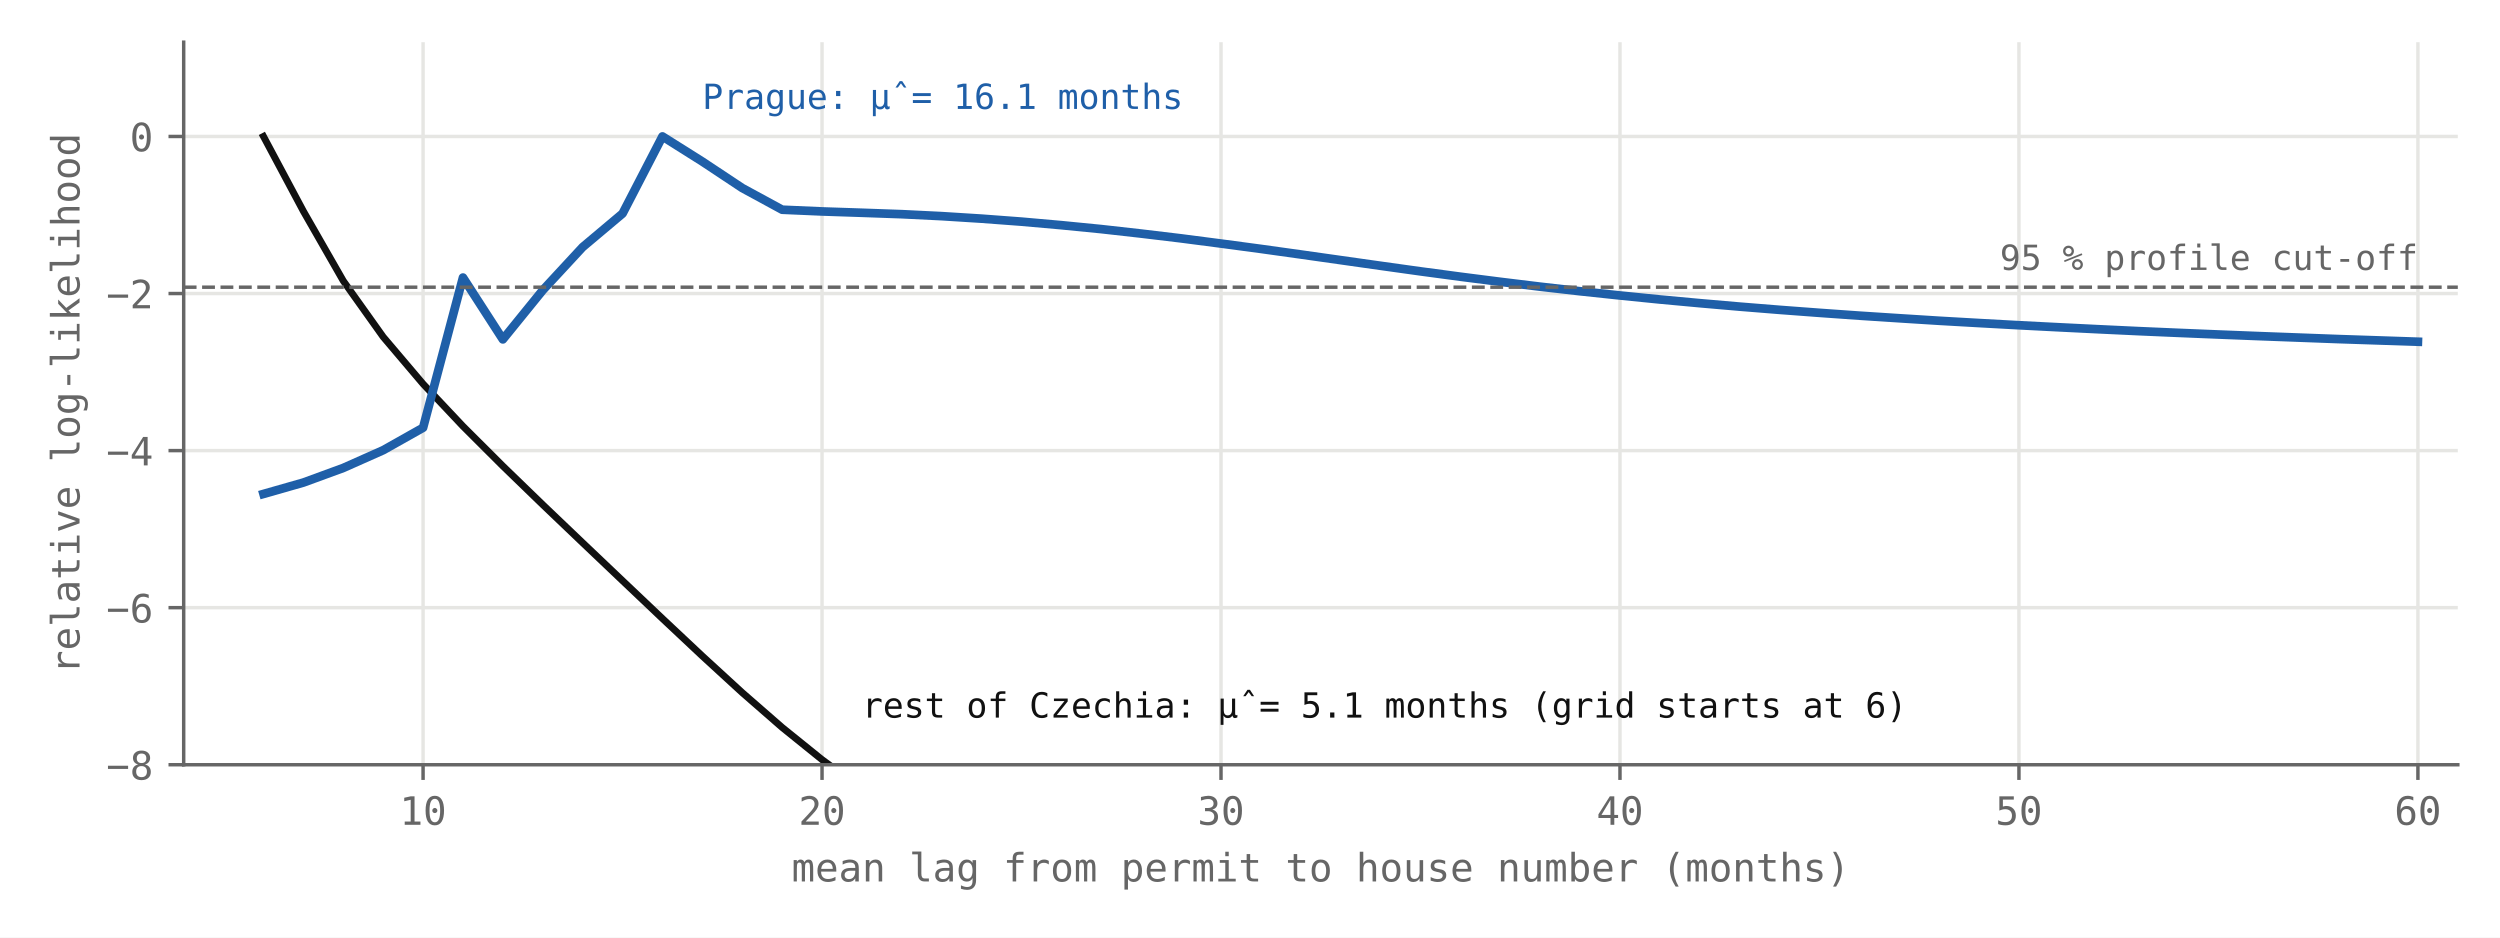
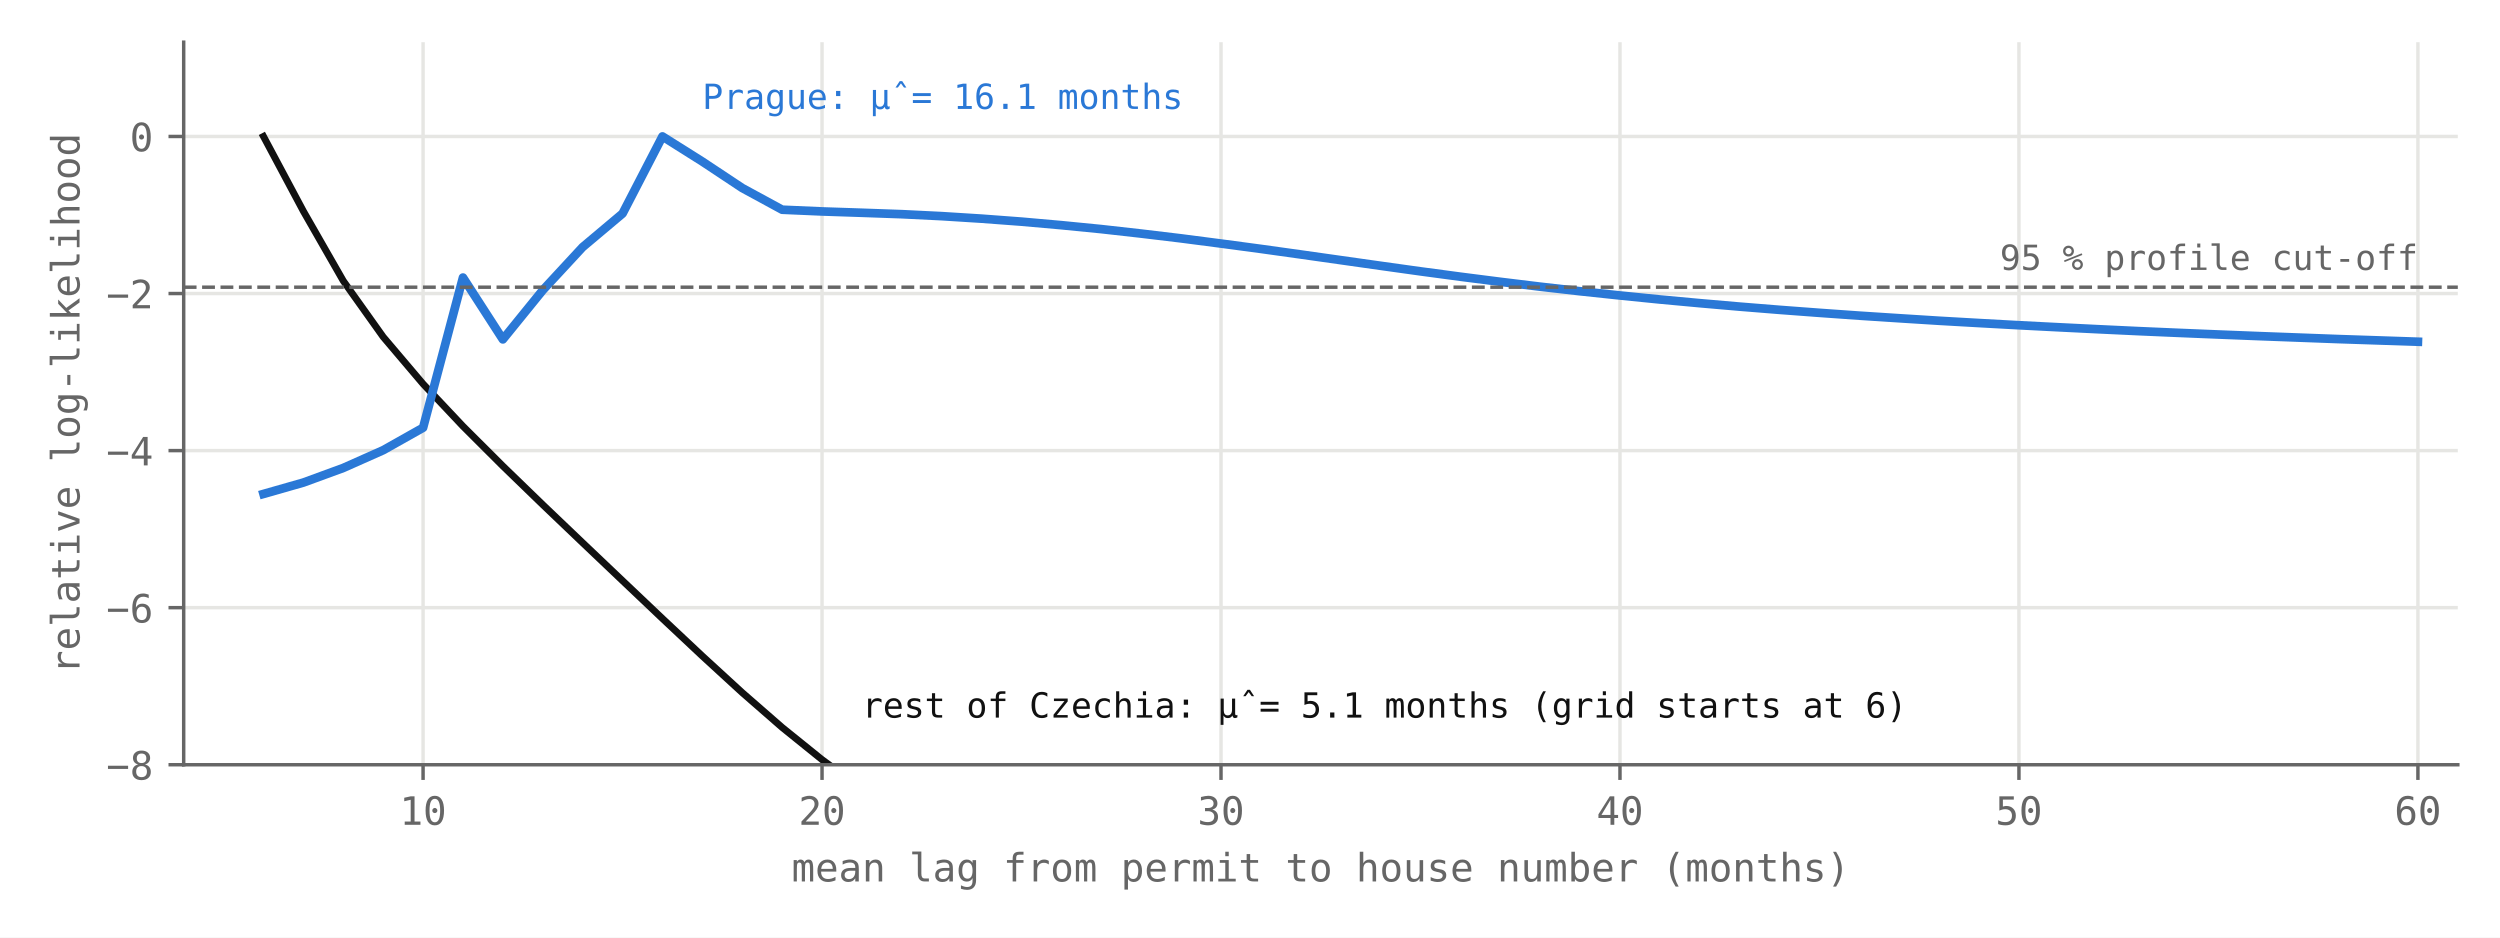
<svg xmlns="http://www.w3.org/2000/svg" xmlns:xlink="http://www.w3.org/1999/xlink" width="576pt" height="216pt" viewBox="0 0 576 216" version="1.1">
  <defs>
    <style type="text/css">*{stroke-linejoin: round; stroke-linecap: butt}</style>
  </defs>
  <g id="figure_1">
    <g id="patch_1">
      <path d="M 0 216  L 576 216  L 576 0  L 0 0  z " style="fill: #ffffff" />
    </g>
    <g id="axes_1">
      <g id="patch_2">
        <path d="M 42.322 176.198  L 566.28 176.198  L 566.28 9.72  L 42.322 9.72  z " style="fill: #ffffff" />
      </g>
      <g id="matplotlib.axis_1">
        <g id="xtick_1">
          <g id="line2d_1">
-             <path d="M 97.476 176.198  L 97.476 9.72  " clip-path="url(#pdc23f04f17)" style="fill: none; stroke: #e6e6e3; stroke-width: 0.8; stroke-linecap: square" />
+             <path d="M 97.476 176.198  L 97.476 9.72  " clip-path="url(#p94bb00bea9)" style="fill: none; stroke: #e6e6e3; stroke-width: 0.8; stroke-linecap: square" />
          </g>
          <g id="line2d_2">
            <defs>
-               <path id="m0457b5bbde" d="M 0 0  L 0 3.5  " style="stroke: #666666; stroke-width: 0.8" />
+               <path id="ma2c3c0165d" d="M 0 0  L 0 3.5  " style="stroke: #666666; stroke-width: 0.8" />
            </defs>
            <g>
-               <use xlink:href="#m0457b5bbde" x="97.476" y="176.198" style="fill: #666666; stroke: #666666; stroke-width: 0.8" />
+               <use xlink:href="#ma2c3c0165d" x="97.476" y="176.198" style="fill: #666666; stroke: #666666; stroke-width: 0.8" />
            </g>
          </g>
          <g id="text_1">
            <text style="font-size: 9px; font-family: 'DejaVu Sans Mono', 'Bitstream Vera Sans Mono', 'Computer Modern Typewriter', 'Andale Mono', 'Nimbus Mono L', 'Courier New', 'Courier', 'Fixed', 'Terminal', monospace; text-anchor: middle; fill: #666666" x="97.476" y="190.036" transform="rotate(-0 97.47557 190.0358)">10</text>
          </g>
        </g>
        <g id="xtick_2">
          <g id="line2d_3">
-             <path d="M 189.398 176.198  L 189.398 9.72  " clip-path="url(#pdc23f04f17)" style="fill: none; stroke: #e6e6e3; stroke-width: 0.8; stroke-linecap: square" />
+             <path d="M 189.398 176.198  L 189.398 9.72  " clip-path="url(#p94bb00bea9)" style="fill: none; stroke: #e6e6e3; stroke-width: 0.8; stroke-linecap: square" />
          </g>
          <g id="line2d_4">
            <g>
-               <use xlink:href="#m0457b5bbde" x="189.398" y="176.198" style="fill: #666666; stroke: #666666; stroke-width: 0.8" />
+               <use xlink:href="#ma2c3c0165d" x="189.398" y="176.198" style="fill: #666666; stroke: #666666; stroke-width: 0.8" />
            </g>
          </g>
          <g id="text_2">
            <text style="font-size: 9px; font-family: 'DejaVu Sans Mono', 'Bitstream Vera Sans Mono', 'Computer Modern Typewriter', 'Andale Mono', 'Nimbus Mono L', 'Courier New', 'Courier', 'Fixed', 'Terminal', monospace; text-anchor: middle; fill: #666666" x="189.398" y="190.036" transform="rotate(-0 189.398 190.0358)">20</text>
          </g>
        </g>
        <g id="xtick_3">
          <g id="line2d_5">
-             <path d="M 281.32 176.198  L 281.32 9.72  " clip-path="url(#pdc23f04f17)" style="fill: none; stroke: #e6e6e3; stroke-width: 0.8; stroke-linecap: square" />
+             <path d="M 281.32 176.198  L 281.32 9.72  " clip-path="url(#p94bb00bea9)" style="fill: none; stroke: #e6e6e3; stroke-width: 0.8; stroke-linecap: square" />
          </g>
          <g id="line2d_6">
            <g>
-               <use xlink:href="#m0457b5bbde" x="281.32" y="176.198" style="fill: #666666; stroke: #666666; stroke-width: 0.8" />
+               <use xlink:href="#ma2c3c0165d" x="281.32" y="176.198" style="fill: #666666; stroke: #666666; stroke-width: 0.8" />
            </g>
          </g>
          <g id="text_3">
            <text style="font-size: 9px; font-family: 'DejaVu Sans Mono', 'Bitstream Vera Sans Mono', 'Computer Modern Typewriter', 'Andale Mono', 'Nimbus Mono L', 'Courier New', 'Courier', 'Fixed', 'Terminal', monospace; text-anchor: middle; fill: #666666" x="281.32" y="190.036" transform="rotate(-0 281.3204 190.0358)">30</text>
          </g>
        </g>
        <g id="xtick_4">
          <g id="line2d_7">
-             <path d="M 373.243 176.198  L 373.243 9.72  " clip-path="url(#pdc23f04f17)" style="fill: none; stroke: #e6e6e3; stroke-width: 0.8; stroke-linecap: square" />
+             <path d="M 373.243 176.198  L 373.243 9.72  " clip-path="url(#p94bb00bea9)" style="fill: none; stroke: #e6e6e3; stroke-width: 0.8; stroke-linecap: square" />
          </g>
          <g id="line2d_8">
            <g>
-               <use xlink:href="#m0457b5bbde" x="373.243" y="176.198" style="fill: #666666; stroke: #666666; stroke-width: 0.8" />
+               <use xlink:href="#ma2c3c0165d" x="373.243" y="176.198" style="fill: #666666; stroke: #666666; stroke-width: 0.8" />
            </g>
          </g>
          <g id="text_4">
            <text style="font-size: 9px; font-family: 'DejaVu Sans Mono', 'Bitstream Vera Sans Mono', 'Computer Modern Typewriter', 'Andale Mono', 'Nimbus Mono L', 'Courier New', 'Courier', 'Fixed', 'Terminal', monospace; text-anchor: middle; fill: #666666" x="373.243" y="190.036" transform="rotate(-0 373.2429 190.0358)">40</text>
          </g>
        </g>
        <g id="xtick_5">
          <g id="line2d_9">
-             <path d="M 465.165 176.198  L 465.165 9.72  " clip-path="url(#pdc23f04f17)" style="fill: none; stroke: #e6e6e3; stroke-width: 0.8; stroke-linecap: square" />
+             <path d="M 465.165 176.198  L 465.165 9.72  " clip-path="url(#p94bb00bea9)" style="fill: none; stroke: #e6e6e3; stroke-width: 0.8; stroke-linecap: square" />
          </g>
          <g id="line2d_10">
            <g>
-               <use xlink:href="#m0457b5bbde" x="465.165" y="176.198" style="fill: #666666; stroke: #666666; stroke-width: 0.8" />
+               <use xlink:href="#ma2c3c0165d" x="465.165" y="176.198" style="fill: #666666; stroke: #666666; stroke-width: 0.8" />
            </g>
          </g>
          <g id="text_5">
            <text style="font-size: 9px; font-family: 'DejaVu Sans Mono', 'Bitstream Vera Sans Mono', 'Computer Modern Typewriter', 'Andale Mono', 'Nimbus Mono L', 'Courier New', 'Courier', 'Fixed', 'Terminal', monospace; text-anchor: middle; fill: #666666" x="465.165" y="190.036" transform="rotate(-0 465.1653 190.0358)">50</text>
          </g>
        </g>
        <g id="xtick_6">
          <g id="line2d_11">
-             <path d="M 557.088 176.198  L 557.088 9.72  " clip-path="url(#pdc23f04f17)" style="fill: none; stroke: #e6e6e3; stroke-width: 0.8; stroke-linecap: square" />
+             <path d="M 557.088 176.198  L 557.088 9.72  " clip-path="url(#p94bb00bea9)" style="fill: none; stroke: #e6e6e3; stroke-width: 0.8; stroke-linecap: square" />
          </g>
          <g id="line2d_12">
            <g>
-               <use xlink:href="#m0457b5bbde" x="557.088" y="176.198" style="fill: #666666; stroke: #666666; stroke-width: 0.8" />
+               <use xlink:href="#ma2c3c0165d" x="557.088" y="176.198" style="fill: #666666; stroke: #666666; stroke-width: 0.8" />
            </g>
          </g>
          <g id="text_6">
            <text style="font-size: 9px; font-family: 'DejaVu Sans Mono', 'Bitstream Vera Sans Mono', 'Computer Modern Typewriter', 'Andale Mono', 'Nimbus Mono L', 'Courier New', 'Courier', 'Fixed', 'Terminal', monospace; text-anchor: middle; fill: #666666" x="557.088" y="190.036" transform="rotate(-0 557.0878 190.0358)">60</text>
          </g>
        </g>
        <g id="text_7">
          <text style="font-size: 9px; font-family: 'DejaVu Sans Mono', 'Bitstream Vera Sans Mono', 'Computer Modern Typewriter', 'Andale Mono', 'Nimbus Mono L', 'Courier New', 'Courier', 'Fixed', 'Terminal', monospace; text-anchor: middle; fill: #666666" x="304.301" y="203.084" transform="rotate(-0 304.3011 203.0843)">mean lag from permit to house number (months)</text>
        </g>
      </g>
      <g id="matplotlib.axis_2">
        <g id="ytick_1">
          <g id="line2d_13">
-             <path d="M 42.322 176.198  L 566.28 176.198  " clip-path="url(#pdc23f04f17)" style="fill: none; stroke: #e6e6e3; stroke-width: 0.8; stroke-linecap: square" />
+             <path d="M 42.322 176.198  L 566.28 176.198  " clip-path="url(#p94bb00bea9)" style="fill: none; stroke: #e6e6e3; stroke-width: 0.8; stroke-linecap: square" />
          </g>
          <g id="line2d_14">
            <defs>
-               <path id="m0dc9f20d68" d="M 0 0  L -3.5 0  " style="stroke: #666666; stroke-width: 0.8" />
+               <path id="m69711dd77a" d="M 0 0  L -3.5 0  " style="stroke: #666666; stroke-width: 0.8" />
            </defs>
            <g>
-               <use xlink:href="#m0dc9f20d68" x="42.322" y="176.198" style="fill: #666666; stroke: #666666; stroke-width: 0.8" />
+               <use xlink:href="#m69711dd77a" x="42.322" y="176.198" style="fill: #666666; stroke: #666666; stroke-width: 0.8" />
            </g>
          </g>
          <g id="text_8">
            <text style="font-size: 9px; font-family: 'DejaVu Sans Mono', 'Bitstream Vera Sans Mono', 'Computer Modern Typewriter', 'Andale Mono', 'Nimbus Mono L', 'Courier New', 'Courier', 'Fixed', 'Terminal', monospace; text-anchor: end; fill: #666666" x="35.322" y="179.617" transform="rotate(-0 35.32211 179.6168)">−8</text>
          </g>
        </g>
        <g id="ytick_2">
          <g id="line2d_15">
-             <path d="M 42.322 140.007  L 566.28 140.007  " clip-path="url(#pdc23f04f17)" style="fill: none; stroke: #e6e6e3; stroke-width: 0.8; stroke-linecap: square" />
+             <path d="M 42.322 140.007  L 566.28 140.007  " clip-path="url(#p94bb00bea9)" style="fill: none; stroke: #e6e6e3; stroke-width: 0.8; stroke-linecap: square" />
          </g>
          <g id="line2d_16">
            <g>
-               <use xlink:href="#m0dc9f20d68" x="42.322" y="140.007" style="fill: #666666; stroke: #666666; stroke-width: 0.8" />
+               <use xlink:href="#m69711dd77a" x="42.322" y="140.007" style="fill: #666666; stroke: #666666; stroke-width: 0.8" />
            </g>
          </g>
          <g id="text_9">
            <text style="font-size: 9px; font-family: 'DejaVu Sans Mono', 'Bitstream Vera Sans Mono', 'Computer Modern Typewriter', 'Andale Mono', 'Nimbus Mono L', 'Courier New', 'Courier', 'Fixed', 'Terminal', monospace; text-anchor: end; fill: #666666" x="35.322" y="143.426" transform="rotate(-0 35.32211 143.426)">−6</text>
          </g>
        </g>
        <g id="ytick_3">
          <g id="line2d_17">
-             <path d="M 42.322 103.816  L 566.28 103.816  " clip-path="url(#pdc23f04f17)" style="fill: none; stroke: #e6e6e3; stroke-width: 0.8; stroke-linecap: square" />
+             <path d="M 42.322 103.816  L 566.28 103.816  " clip-path="url(#p94bb00bea9)" style="fill: none; stroke: #e6e6e3; stroke-width: 0.8; stroke-linecap: square" />
          </g>
          <g id="line2d_18">
            <g>
-               <use xlink:href="#m0dc9f20d68" x="42.322" y="103.816" style="fill: #666666; stroke: #666666; stroke-width: 0.8" />
+               <use xlink:href="#m69711dd77a" x="42.322" y="103.816" style="fill: #666666; stroke: #666666; stroke-width: 0.8" />
            </g>
          </g>
          <g id="text_10">
            <text style="font-size: 9px; font-family: 'DejaVu Sans Mono', 'Bitstream Vera Sans Mono', 'Computer Modern Typewriter', 'Andale Mono', 'Nimbus Mono L', 'Courier New', 'Courier', 'Fixed', 'Terminal', monospace; text-anchor: end; fill: #666666" x="35.322" y="107.235" transform="rotate(-0 35.32211 107.2351)">−4</text>
          </g>
        </g>
        <g id="ytick_4">
          <g id="line2d_19">
-             <path d="M 42.322 67.625  L 566.28 67.625  " clip-path="url(#pdc23f04f17)" style="fill: none; stroke: #e6e6e3; stroke-width: 0.8; stroke-linecap: square" />
+             <path d="M 42.322 67.625  L 566.28 67.625  " clip-path="url(#p94bb00bea9)" style="fill: none; stroke: #e6e6e3; stroke-width: 0.8; stroke-linecap: square" />
          </g>
          <g id="line2d_20">
            <g>
-               <use xlink:href="#m0dc9f20d68" x="42.322" y="67.625" style="fill: #666666; stroke: #666666; stroke-width: 0.8" />
+               <use xlink:href="#m69711dd77a" x="42.322" y="67.625" style="fill: #666666; stroke: #666666; stroke-width: 0.8" />
            </g>
          </g>
          <g id="text_11">
            <text style="font-size: 9px; font-family: 'DejaVu Sans Mono', 'Bitstream Vera Sans Mono', 'Computer Modern Typewriter', 'Andale Mono', 'Nimbus Mono L', 'Courier New', 'Courier', 'Fixed', 'Terminal', monospace; text-anchor: end; fill: #666666" x="35.322" y="71.044" transform="rotate(-0 35.32211 71.0443)">−2</text>
          </g>
        </g>
        <g id="ytick_5">
          <g id="line2d_21">
-             <path d="M 42.322 31.435  L 566.28 31.435  " clip-path="url(#pdc23f04f17)" style="fill: none; stroke: #e6e6e3; stroke-width: 0.8; stroke-linecap: square" />
+             <path d="M 42.322 31.435  L 566.28 31.435  " clip-path="url(#p94bb00bea9)" style="fill: none; stroke: #e6e6e3; stroke-width: 0.8; stroke-linecap: square" />
          </g>
          <g id="line2d_22">
            <g>
-               <use xlink:href="#m0dc9f20d68" x="42.322" y="31.435" style="fill: #666666; stroke: #666666; stroke-width: 0.8" />
+               <use xlink:href="#m69711dd77a" x="42.322" y="31.435" style="fill: #666666; stroke: #666666; stroke-width: 0.8" />
            </g>
          </g>
          <g id="text_12">
            <text style="font-size: 9px; font-family: 'DejaVu Sans Mono', 'Bitstream Vera Sans Mono', 'Computer Modern Typewriter', 'Andale Mono', 'Nimbus Mono L', 'Courier New', 'Courier', 'Fixed', 'Terminal', monospace; text-anchor: end; fill: #666666" x="35.322" y="34.853" transform="rotate(-0 35.32211 34.85345)">0</text>
          </g>
        </g>
        <g id="text_13">
          <text style="font-size: 9px; font-family: 'DejaVu Sans Mono', 'Bitstream Vera Sans Mono', 'Computer Modern Typewriter', 'Andale Mono', 'Nimbus Mono L', 'Courier New', 'Courier', 'Fixed', 'Terminal', monospace; text-anchor: middle; fill: #666666" x="18.323" y="92.959" transform="rotate(-90 18.32344 92.95894)">relative log-likelihood</text>
        </g>
      </g>
      <g id="line2d_23">
-         <path d="M 60.707 31.435  L 69.899 48.661  L 79.091 64.712  L 88.283 77.614  L 97.476 88.453  L 106.668 98.207  L 115.86 107.381  L 125.052 116.284  L 134.245 125.06  L 143.437 133.8  L 152.629 142.522  L 161.821 151.154  L 171.014 159.586  L 180.206 167.603  L 189.398 175.022  L 198.59 181.753  L 207.782 187.815  L 216.975 193.244  L 226.167 198.148  L 235.359 202.581  L 244.551 206.598  L 253.744 210.272  L 262.936 213.619  L 272.128 216.695  L 273.114 217  " clip-path="url(#pdc23f04f17)" style="fill: none; stroke: #111111; stroke-width: 1.6; stroke-linecap: square" />
+         <path d="M 60.707 31.435  L 69.899 48.661  L 79.091 64.712  L 88.283 77.614  L 97.476 88.453  L 106.668 98.207  L 115.86 107.381  L 125.052 116.284  L 134.245 125.06  L 143.437 133.8  L 152.629 142.522  L 161.821 151.154  L 171.014 159.586  L 180.206 167.603  L 189.398 175.022  L 198.59 181.753  L 207.782 187.815  L 216.975 193.244  L 226.167 198.148  L 235.359 202.581  L 244.551 206.598  L 253.744 210.272  L 262.936 213.619  L 272.128 216.695  L 273.114 217  " clip-path="url(#p94bb00bea9)" style="fill: none; stroke: #111111; stroke-width: 1.6; stroke-linecap: square" />
      </g>
      <g id="line2d_24">
-         <path d="M 60.707 113.805  L 69.899 111.181  L 79.091 107.815  L 88.283 103.726  L 97.476 98.55  L 106.668 63.952  L 115.86 78.193  L 125.052 66.865  L 134.245 56.931  L 143.437 49.204  L 152.629 31.435  L 161.821 37.225  L 171.014 43.323  L 180.206 48.318  L 189.398 48.716  L 198.59 49.023  L 207.782 49.349  L 216.975 49.801  L 226.167 50.38  L 235.359 51.068  L 244.551 51.882  L 253.744 52.787  L 262.936 53.819  L 272.128 54.922  L 281.32 56.117  L 290.513 57.347  L 299.705 58.632  L 308.897 59.935  L 318.089 61.238  L 327.282 62.522  L 336.474 63.753  L 345.666 64.929  L 354.858 66.051  L 364.051 67.101  L 373.243 68.078  L 382.435 69.001  L 391.627 69.851  L 400.82 70.647  L 410.012 71.389  L 419.204 72.077  L 428.396 72.728  L 437.589 73.325  L 446.781 73.904  L 455.973 74.429  L 465.165 74.936  L 474.358 75.406  L 483.55 75.859  L 492.742 76.293  L 501.934 76.691  L 511.127 77.071  L 520.319 77.433  L 529.511 77.777  L 538.703 78.121  L 547.896 78.428  L 557.088 78.736  " clip-path="url(#pdc23f04f17)" style="fill: none; stroke: #1f5fa8; stroke-width: 2; stroke-linecap: square" />
+         <path d="M 60.707 113.805  L 69.899 111.181  L 79.091 107.815  L 88.283 103.726  L 97.476 98.55  L 106.668 63.952  L 115.86 78.193  L 125.052 66.865  L 134.245 56.931  L 143.437 49.204  L 152.629 31.435  L 161.821 37.225  L 171.014 43.323  L 180.206 48.318  L 189.398 48.716  L 198.59 49.023  L 207.782 49.349  L 216.975 49.801  L 226.167 50.38  L 235.359 51.068  L 244.551 51.882  L 253.744 52.787  L 262.936 53.819  L 272.128 54.922  L 281.32 56.117  L 290.513 57.347  L 299.705 58.632  L 308.897 59.935  L 318.089 61.238  L 327.282 62.522  L 336.474 63.753  L 345.666 64.929  L 354.858 66.051  L 364.051 67.101  L 373.243 68.078  L 382.435 69.001  L 391.627 69.851  L 400.82 70.647  L 410.012 71.389  L 419.204 72.077  L 428.396 72.728  L 437.589 73.325  L 446.781 73.904  L 455.973 74.429  L 465.165 74.936  L 474.358 75.406  L 483.55 75.859  L 492.742 76.293  L 501.934 76.691  L 511.127 77.071  L 520.319 77.433  L 529.511 77.777  L 538.703 78.121  L 547.896 78.428  L 557.088 78.736  " clip-path="url(#p94bb00bea9)" style="fill: none; stroke: #2a78d6; stroke-width: 2; stroke-linecap: square" />
      </g>
      <g id="line2d_25">
-         <path d="M 42.322 66.178  L 566.28 66.178  " clip-path="url(#pdc23f04f17)" style="fill: none; stroke-dasharray: 2.96,1.28; stroke-dashoffset: 0; stroke: #666666; stroke-width: 0.8" />
+         <path d="M 42.322 66.178  L 566.28 66.178  " clip-path="url(#p94bb00bea9)" style="fill: none; stroke-dasharray: 2.96,1.28; stroke-dashoffset: 0; stroke: #666666; stroke-width: 0.8" />
      </g>
      <g id="patch_3">
        <path d="M 42.322 176.198  L 42.322 9.72  " style="fill: none; stroke: #666666; stroke-width: 0.8; stroke-linejoin: miter; stroke-linecap: square" />
      </g>
      <g id="patch_4">
        <path d="M 42.322 176.198  L 566.28 176.198  " style="fill: none; stroke: #666666; stroke-width: 0.8; stroke-linejoin: miter; stroke-linecap: square" />
      </g>
      <g id="text_14">
-         <text style="font-size: 8px; font-family: 'DejaVu Sans Mono', 'Bitstream Vera Sans Mono', 'Computer Modern Typewriter', 'Andale Mono', 'Nimbus Mono L', 'Courier New', 'Courier', 'Fixed', 'Terminal', monospace; text-anchor: start; fill: #1f5fa8" x="161.821" y="25.101" transform="rotate(-0 161.8213 25.10111)">Prague: μ̂ = 16.1 months</text>
+         <text style="font-size: 8px; font-family: 'DejaVu Sans Mono', 'Bitstream Vera Sans Mono', 'Computer Modern Typewriter', 'Andale Mono', 'Nimbus Mono L', 'Courier New', 'Courier', 'Fixed', 'Terminal', monospace; text-anchor: start; fill: #2a78d6" x="161.821" y="25.101" transform="rotate(-0 161.8213 25.10111)">Prague: μ̂ = 16.1 months</text>
      </g>
      <g id="text_15">
        <text style="font-size: 8px; font-family: 'DejaVu Sans Mono', 'Bitstream Vera Sans Mono', 'Computer Modern Typewriter', 'Andale Mono', 'Nimbus Mono L', 'Courier New', 'Courier', 'Fixed', 'Terminal', monospace; text-anchor: start; fill: #111111" x="198.59" y="165.341" transform="rotate(-0 198.5903 165.3406)">rest of Czechia: μ̂ = 5.1 months (grid starts at 6)</text>
      </g>
      <g id="text_16">
        <text style="font-size: 8px; font-family: 'DejaVu Sans Mono', 'Bitstream Vera Sans Mono', 'Computer Modern Typewriter', 'Andale Mono', 'Nimbus Mono L', 'Courier New', 'Courier', 'Fixed', 'Terminal', monospace; text-anchor: end; fill: #666666" x="557.088" y="62.197" transform="rotate(-0 557.0878 62.19673)">95 % profile cut-off</text>
      </g>
    </g>
  </g>
  <defs>
-     <clipPath id="pdc23f04f17">
+     <clipPath id="p94bb00bea9">
      <rect x="42.322" y="9.72" width="523.958" height="166.478" />
    </clipPath>
  </defs>
</svg>
